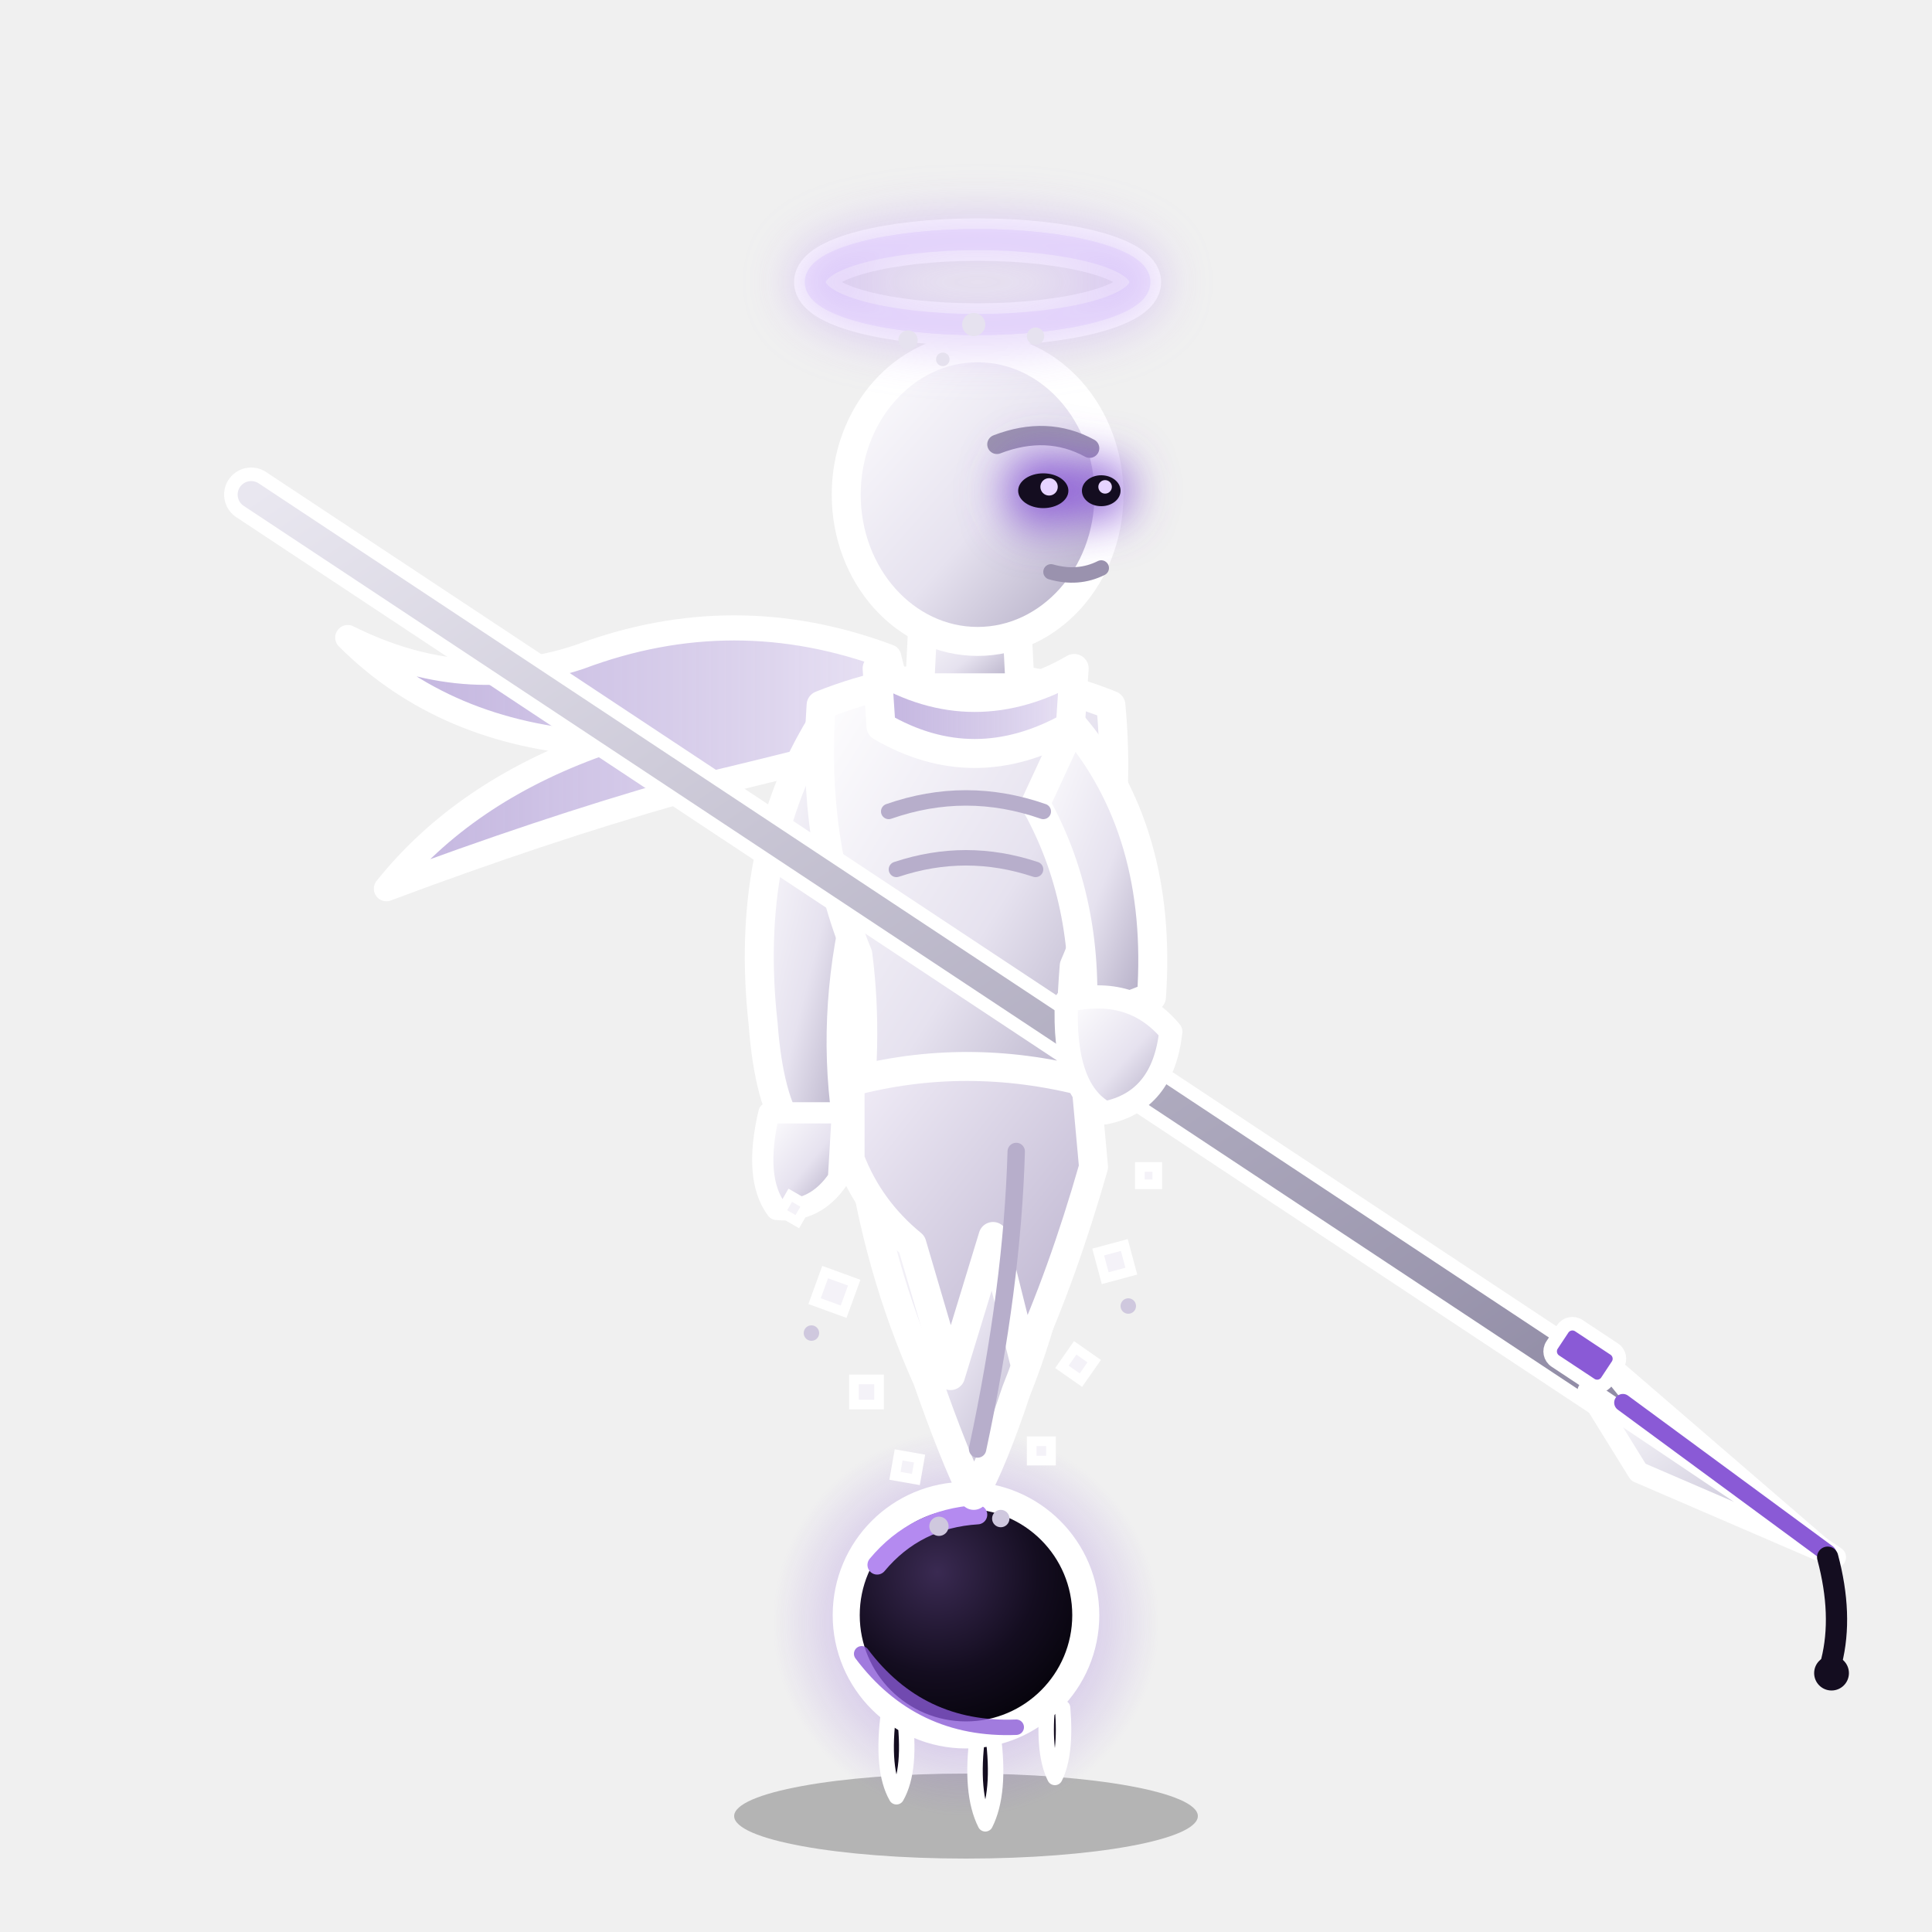
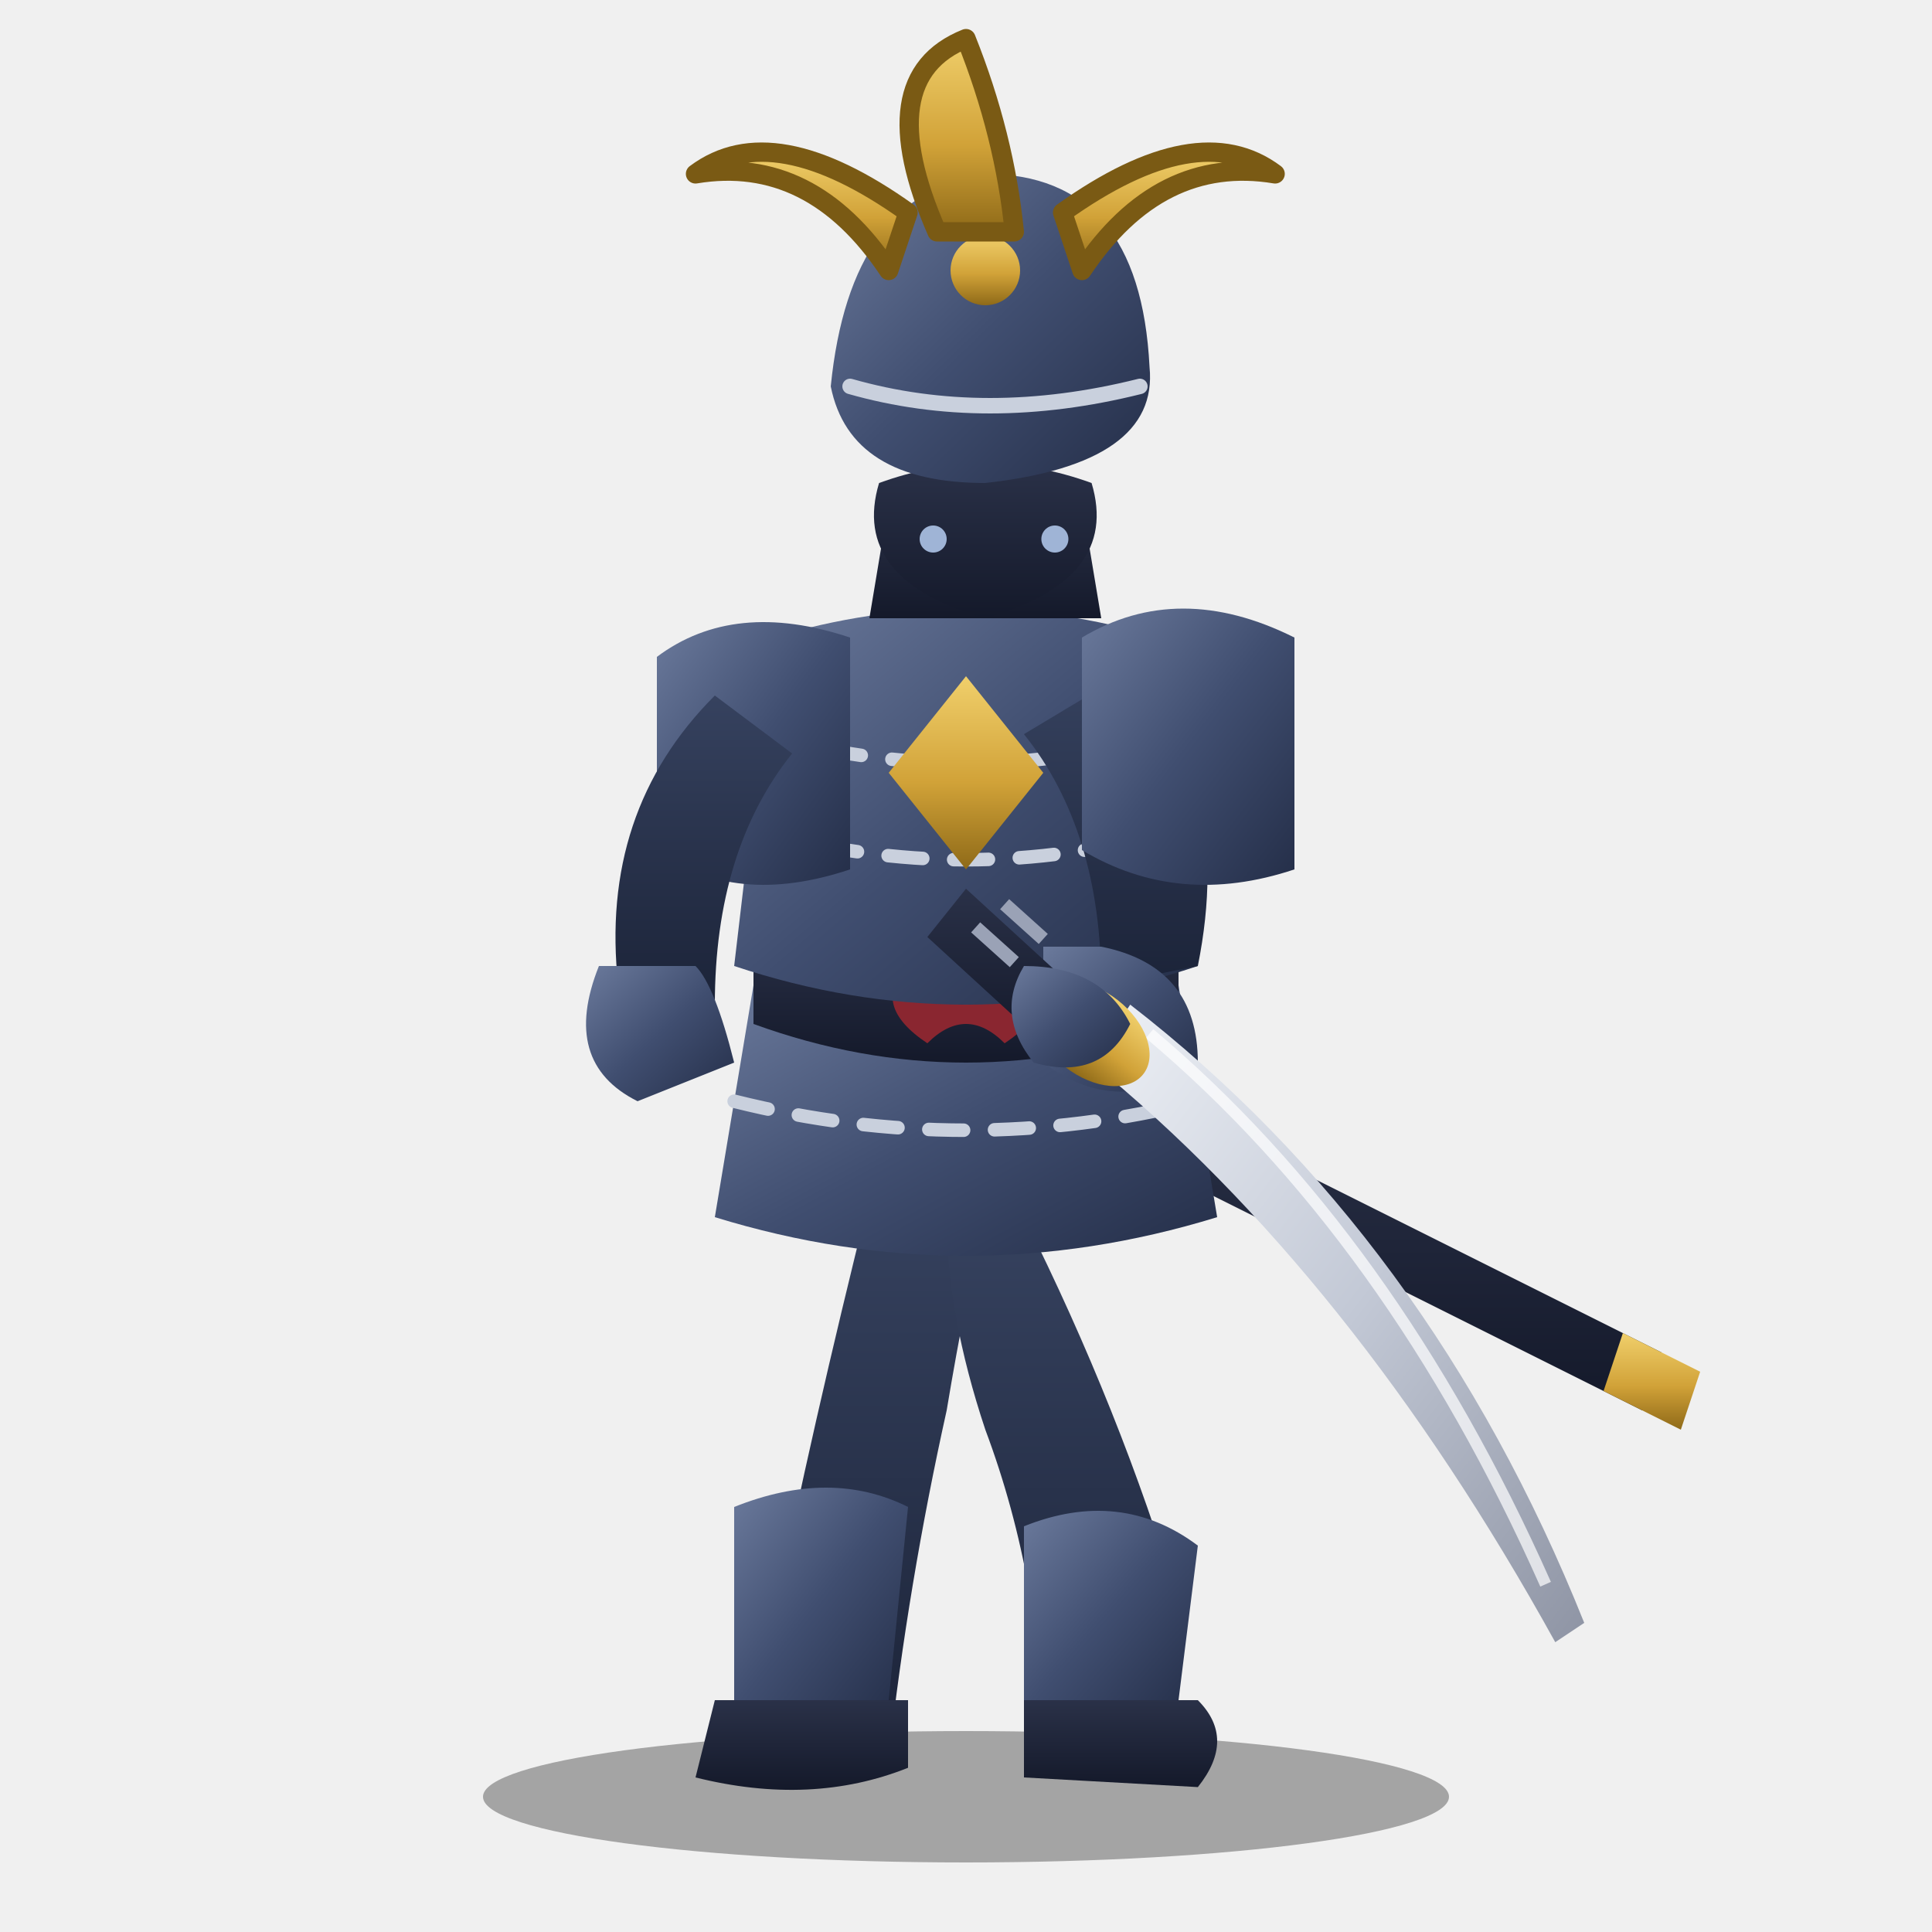
<svg xmlns="http://www.w3.org/2000/svg" viewBox="0 0 100 100" width="512" height="512" data-hand="58,55">
  <defs>
-     <linearGradient id="nx-skin" x1="0" y1="0" x2="1" y2="1">
-       <stop offset="0" stop-color="#ffffff" />
-       <stop offset=".55" stop-color="#e6e2ef" />
-       <stop offset="1" stop-color="#a9a2bd" />
+     <linearGradient id="ny-plate" x1="0" y1="0" x2="1" y2="1">
+       <stop offset="0" stop-color="#6b7a9c" />
+       <stop offset=".5" stop-color="#404e70" />
+       <stop offset="1" stop-color="#242e48" />
    </linearGradient>
-     <linearGradient id="nx-cloth" x1="0" y1="0" x2="1" y2="1">
-       <stop offset="0" stop-color="#f2eef8" />
-       <stop offset="1" stop-color="#b7aecb" />
+     <linearGradient id="ny-cloth" x1="0" y1="0" x2="0" y2="1">
+       <stop offset="0" stop-color="#36425f" />
+       <stop offset="1" stop-color="#1b2338" />
    </linearGradient>
-     <linearGradient id="nx-scarf" x1="1" y1="0" x2="0" y2="0">
-       <stop offset="0" stop-color="#e9e3f4" />
-       <stop offset="1" stop-color="#b9a8db" stop-opacity=".85" />
+     <linearGradient id="ny-gold" x1="0" y1="0" x2="0" y2="1">
+       <stop offset="0" stop-color="#f0cf6b" />
+       <stop offset=".55" stop-color="#d1a238" />
+       <stop offset="1" stop-color="#8f6a18" />
    </linearGradient>
-     <linearGradient id="nx-shaft" x1="0" y1="0" x2="1" y2="1">
-       <stop offset="0" stop-color="#e9e7f0" />
-       <stop offset="1" stop-color="#8f8aa4" />
+     <linearGradient id="ny-blade" x1="0" y1="0" x2="1" y2="1">
+       <stop offset="0" stop-color="#eef1f6" />
+       <stop offset=".5" stop-color="#c3c9d6" />
+       <stop offset="1" stop-color="#8e94a4" />
    </linearGradient>
-     <linearGradient id="nx-blade" x1="0" y1="0" x2="1" y2="1">
-       <stop offset="0" stop-color="#ffffff" />
-       <stop offset="1" stop-color="#b8b2cc" />
+     <linearGradient id="ny-dark" x1="0" y1="0" x2="0" y2="1">
+       <stop offset="0" stop-color="#2a3148" />
+       <stop offset="1" stop-color="#14192a" />
    </linearGradient>
-     <radialGradient id="nx-orb" cx=".38" cy=".32" r=".7">
-       <stop offset="0" stop-color="#3a2a52" />
-       <stop offset=".6" stop-color="#140d20" />
-       <stop offset="1" stop-color="#05030a" />
-     </radialGradient>
-     <radialGradient id="nx-orbGlow" cx=".5" cy=".5" r=".5">
-       <stop offset="0" stop-color="#8a5ad6" stop-opacity=".6" />
-       <stop offset="1" stop-color="#8a5ad6" stop-opacity="0" />
-     </radialGradient>
-     <filter id="nx-glow" x="-100%" y="-100%" width="300%" height="300%">
-       <feGaussianBlur stdDeviation="1.2" />
-     </filter>
  </defs>
-   <ellipse cx="50" cy="94" rx="12" ry="2.2" fill="#000" opacity=".25" />
-   <path d="M46 34 Q38 31 30 34 Q24 36 18 33 Q23 38 31 38.5 Q24 41 20 46 Q28 43 35 41 Q41 39.6 47 38 Z" fill="url(#nx-scarf)" stroke="#ffffff" stroke-width="1.3" stroke-linejoin="round" />
-   <circle cx="50" cy="84" r="10" fill="url(#nx-orbGlow)" />
-   <g stroke="#ffffff" stroke-width="1.4" stroke-linejoin="round" stroke-linecap="round">
-     <path d="M46 88.6 Q45.6 91.6 46.4 93 Q47.2 91.6 46.8 88.6 M50.6 89.8 Q50.2 92.8 51 94.4 Q51.8 92.8 51.4 89.8 M54.2 88.4 Q54 90.8 54.6 92 Q55.2 90.8 55 88.4" fill="#140d20" stroke-width=".8" />
-     <circle cx="50" cy="83.6" r="6.2" fill="url(#nx-orb)" />
+   <ellipse cx="50" cy="93" rx="25" ry="3.4" fill="#000" opacity=".32" />
+   <g stroke="none" stroke-width="1.3" stroke-linejoin="round">
+     <path d="M58 56 L86 70 L85 73 L57 59 Z" fill="url(#ny-dark)" />
+     <path d="M84 69 L88 71 L87 74 L83 72 Z" fill="url(#ny-gold)" />
  </g>
-   <path d="M45.4 81 Q47.4 78.6 50.6 78.4" stroke="#b48af0" stroke-width="1" fill="none" stroke-linecap="round" />
-   <path d="M44.6 85.6 Q47.6 89.6 52.6 89.4" stroke="#8a5ad6" stroke-width=".8" fill="none" opacity=".8" stroke-linecap="round" />
-   <g stroke="#ffffff" stroke-width="1.5" stroke-linejoin="round" stroke-linecap="round">
-     <path d="M44.5 59 L55.5 59 Q55 66 52.6 72 Q51.4 75.6 50.4 77.4 Q49.4 75.4 48 71.4 Q45.4 65.6 44.5 59 Z" fill="url(#nx-skin)" />
-     <path d="M42.5 37.5 Q38.5 44 39.5 53 Q39.8 57 41 58.6 L43.8 57.8 Q43 52 44.6 46 Z" fill="url(#nx-skin)" />
-     <path d="M39.8 57.6 Q39 61 40.2 62.6 Q42.2 62.8 43.4 61 L43.6 57.6 Z" fill="url(#nx-skin)" stroke-width="1.1" />
-     <path d="M42.5 36.5 Q50 33.5 57.5 36.5 Q58.2 44 55.6 50 Q55.2 55 55.8 59.2 L44.2 59.2 Q45 54 44.4 49.4 Q42 43.6 42.5 36.5 Z" fill="url(#nx-skin)" />
-     <path d="M44 56 Q50 54.4 56.2 56 L56.6 60.4 Q55 66 53 70.4 L51.4 64 L49.2 71.2 L47.2 64.4 Q45 62.6 44 60 Z" fill="url(#nx-cloth)" />
-     <path d="M47.8 31.6 L52.6 31.6 L52.8 35.6 L47.6 35.6 Z" fill="url(#nx-skin)" />
-     <ellipse cx="50.6" cy="25.6" rx="6.8" ry="7.6" fill="url(#nx-skin)" />
-     <path d="M45.4 34.6 Q50.4 37.6 55.6 34.6 L55.4 37.6 Q50.4 40.4 45.6 37.6 Z" fill="url(#nx-scarf)" />
-     <path d="M55.5 37.5 Q60.2 43 59.6 51.6 L56 53 Q56.4 46.6 53.6 41.6 Z" fill="url(#nx-skin)" />
+   <g stroke="none" stroke-width="1.5" stroke-linejoin="round" stroke-linecap="round">
+     <path d="M45 62 Q42 74 40 84 L39 91 L46 91 Q47 82 49 73 Q50 67 51 63 Z" fill="url(#ny-cloth)" />
+     <path d="M53 63 Q58 73 61 83 L61 91 L54 91 Q54 82 51 74 Q49 68 49 63 Z" fill="url(#ny-cloth)" />
+     <path d="M38 78 Q43 76 47 78 L46 88 Q42 89 38 88 Z" fill="url(#ny-plate)" />
+     <path d="M53 79 Q58 77 62 80 L61 88 Q56 89 53 88 Z" fill="url(#ny-plate)" />
+     <path d="M38.5 82 L46.5 82 M53.5 83 L61 83" fill="none" stroke-width=".9" />
+     <path d="M37 88 L47 88 L47 91.5 Q42 93.5 36 92 Z" fill="url(#ny-dark)" />
+     <path d="M53 88 L62 88 Q64 90 62 92.5 L53 92 Z" fill="url(#ny-dark)" />
+     <path d="M39 51 L61 51 L63 63 Q50 67 37 63 Z" fill="url(#ny-plate)" />
+     <path d="M43 52 L43 65 M50 52 L50 66 M57 52 L57 65" fill="none" stroke-width="1" />
+     <path d="M38 57 Q50 60 62 57" fill="none" stroke="#c9d0dd" stroke-width=".7" stroke-dasharray="1.8 1.6" />
+     <path d="M39 48 Q50 52 61 48 L61 53 Q50 57 39 53 Z" fill="url(#ny-dark)" />
+     <path d="M47 50 Q50 54 53 50 Q55 52 52 54 Q50 52 48 54 Q45 52 47 50 Z" fill="#8a2630" stroke-width=".8" />
+     <path d="M40 33 Q50 30 60 33 L62 50 Q50 54 38 50 Z" fill="url(#ny-plate)" />
+     <path d="M39.5 38 Q50 41 60.5 38 M39.3 43 Q50 46 60.7 43" fill="none" stroke="#c9d0dd" stroke-width=".7" stroke-dasharray="1.8 1.6" />
+     <path d="M50 35 L54 40 L50 45 L46 40 Z" fill="url(#ny-gold)" stroke-width="1" />
+     <path d="M34 34 Q38 31 44 33 L44 45 Q38 47 34 44 Z" fill="url(#ny-plate)" />
+     <path d="M34.5 38 L43.5 38 M34.5 41.5 L43.5 41.5" fill="none" stroke-width=".9" />
+     <path d="M37 36 Q31 42 32 51 L37 52 Q37 44 41 39 Z" fill="url(#ny-cloth)" />
+     <path d="M31 50 Q29 55 33 57 L38 55 Q37 51 36 50 Z" fill="url(#ny-plate)" />
+     <path d="M46 26 L56 26 L57 32 L45 32 Z" fill="url(#ny-dark)" />
+     <path d="M45.5 25 Q51 23 56.5 25 Q58 30 51 32 Q44 30 45.5 25 Z" fill="url(#ny-dark)" />
+     <path d="M43 20 Q44 10 51 9 Q59 9 59.5 19 Q60 24 51 25 Q44 25 43 20 Z" fill="url(#ny-plate)" />
+     <path d="M44 20 Q51 22 59 20" fill="none" stroke="#c9d0dd" stroke-width=".8" />
+     <circle cx="51" cy="14" r="1.8" fill="url(#ny-gold)" />
+     <path d="M58 35 Q64 40 62 50 L57 51 Q57 43 53 38 Z" fill="url(#ny-cloth)" />
+     <path d="M57 49 Q62 50 62 55 Q58 58 54 55 Q54 51 54 49 Z" fill="url(#ny-plate)" />
+     <path d="M56 33 Q61 30 67 33 L67 45 Q61 47 56 44 Z" fill="url(#ny-plate)" />
+     <path d="M56.5 38 L66.5 38 M56.5 41.5 L66.5 41.5" fill="none" stroke-width=".9" />
  </g>
-   <g class="wpn" stroke-linecap="round" stroke-linejoin="round">
-     <path d="M13 25.6 L84.6 73" stroke="#ffffff" stroke-width="2.8" />
-     <path d="M13 25.6 L84.6 73" stroke="url(#nx-shaft)" stroke-width="1.4" />
-     <path d="M83 70.4 L94.6 80.4 L86.4 74.6 Z" fill="url(#nx-blade)" stroke="#ffffff" stroke-width="1.1" />
-     <path d="M82.2 72 L95 80.6 L84.8 76.2 Z" fill="url(#nx-blade)" stroke="#ffffff" stroke-width="1.1" />
-     <path d="M84 72.6 L94.6 80.4" stroke="#8a5ad6" stroke-width=".9" />
-     <path d="M94.6 80.6 Q95.4 83.6 94.8 86" stroke="#140d20" stroke-width="1.1" fill="none" />
-     <circle cx="94.8" cy="86.6" r=".9" fill="#140d20" />
-     <rect x="80.4" y="69" width="3.4" height="2.2" rx=".6" fill="#8a5ad6" stroke="#ffffff" stroke-width=".7" transform="rotate(33.5 82 70)" />
+   <g stroke="#7a5a14" stroke-width="1" stroke-linejoin="round">
+     <path d="M47 11 Q40 6 36 9 Q42 8 46 14 Z" fill="url(#ny-gold)" />
+     <path d="M55 11 Q62 6 66 9 Q60 8 56 14 Z" fill="url(#ny-gold)" />
+     <path d="M48.5 12 Q45 4 50 2 Q52 7 52.5 12 Z" fill="url(#ny-gold)" />
  </g>
-   <path class="wpn" d="M55.2 51.8 Q58.6 51 60.6 53.4 Q60.2 57 57.2 57.6 Q55 56.4 55.2 51.8 Z" fill="url(#nx-skin)" stroke="#ffffff" stroke-width="1.2" stroke-linejoin="round" />
-   <path d="M46 42 Q50 40.6 54 42 M46.4 45 Q50 43.8 53.6 45" stroke="#b7aecb" stroke-width=".8" fill="none" stroke-linecap="round" />
-   <path d="M52.6 59.6 Q52.4 66.6 50.6 75" stroke="#b7aecb" stroke-width=".9" fill="none" stroke-linecap="round" />
-   <path d="M51.6 23 Q54.2 22 56.4 23.2" stroke="#9a92ae" stroke-width="1" fill="none" stroke-linecap="round" />
-   <g fill="#8a5ad6" filter="url(#nx-glow)">
-     <circle cx="54" cy="25.4" r="1.9" />
-     <circle cx="57" cy="25.4" r="1.5" />
-   </g>
-   <ellipse cx="54" cy="25.4" rx="1.3" ry=".9" fill="#140d20" />
-   <ellipse cx="57" cy="25.4" rx="1" ry=".8" fill="#140d20" />
-   <circle cx="54.3" cy="25.2" r=".45" fill="#e6d4ff" />
-   <circle cx="57.2" cy="25.2" r=".35" fill="#e6d4ff" />
-   <path d="M54.4 29.6 Q55.8 30 57 29.4" stroke="#9a92ae" stroke-width=".8" fill="none" stroke-linecap="round" />
-   <ellipse cx="50.6" cy="14.6" rx="8.4" ry="2.2" fill="none" stroke="#ffffff" stroke-width="2.2" />
-   <ellipse cx="50.6" cy="14.6" rx="8.4" ry="2.2" fill="none" stroke="#f4eeff" stroke-width="1.1" />
-   <ellipse cx="50.6" cy="14.6" rx="8.4" ry="2.2" fill="none" stroke="#b48af0" stroke-width="2.6" opacity=".35" filter="url(#nx-glow)" />
-   <g fill="#e6e2ef">
-     <circle cx="47" cy="17.6" r=".5" />
-     <circle cx="50.4" cy="16.8" r=".6" />
-     <circle cx="53.6" cy="17.4" r=".45" />
-     <circle cx="48.8" cy="18.6" r=".35" />
-   </g>
-   <g fill="#f4f2f8" stroke="#ffffff" stroke-width=".5">
-     <rect x="42.4" y="66" width="1.6" height="1.6" transform="rotate(20 43 66.8)" />
-     <rect x="57" y="64.6" width="1.4" height="1.4" transform="rotate(-15 57.7 65.3)" />
-     <rect x="44.2" y="71.4" width="1.3" height="1.3" />
-     <rect x="55.2" y="70" width="1.2" height="1.2" transform="rotate(35 55.8 70.6)" />
-     <rect x="46.4" y="75.4" width="1.1" height="1.1" transform="rotate(10 47 76)" />
-     <rect x="53.4" y="74.6" width="1" height="1" />
-     <rect x="40.6" y="62" width="1" height="1" transform="rotate(30 41 62.5)" />
-     <rect x="59" y="60.4" width=".9" height=".9" />
-   </g>
-   <g fill="#cfc8de">
-     <circle cx="48.6" cy="79" r=".5" />
-     <circle cx="51.8" cy="78.6" r=".45" />
-     <circle cx="42" cy="69" r=".4" />
-     <circle cx="58.4" cy="67.6" r=".4" />
+   <path d="M46.5 27.3 Q48.6 26.4 50.5 27.4 M52.5 27.4 Q54.4 26.4 56.5 27.3" stroke="none" stroke-width="1.4" fill="none" stroke-linecap="round" />
+   <circle cx="48.3" cy="27.9" r=".7" fill="#9fb4d6" />
+   <circle cx="54.6" cy="27.9" r=".7" fill="#9fb4d6" />
+   <g class="wpn" stroke="none" stroke-width="1.1" stroke-linejoin="round">
+     <path d="M58.5 52 Q74 64 82 84 L80.5 85 Q70 66 56.5 55 Z" fill="url(#ny-blade)" />
+     <path d="M59.5 53.5 Q72 64 80 82" fill="none" stroke="#ffffff" stroke-width=".6" opacity=".7" />
+     <ellipse cx="56.5" cy="53.5" rx="3.4" ry="2.2" transform="rotate(38 56.5 53.5)" fill="url(#ny-gold)" />
+     <path d="M50 46 L56 51.5 L54 54 L48 48.5 Z" fill="url(#ny-dark)" />
+     <path d="M50.5 48 L52.5 49.8 M52 46.8 L54 48.6" stroke="#9aa2b6" stroke-width=".7" />
+     <path d="M53 50 Q57 50 58.5 53 Q57 56 53.5 55 Q51.5 52.5 53 50 Z" fill="url(#ny-plate)" />
  </g>
</svg>
